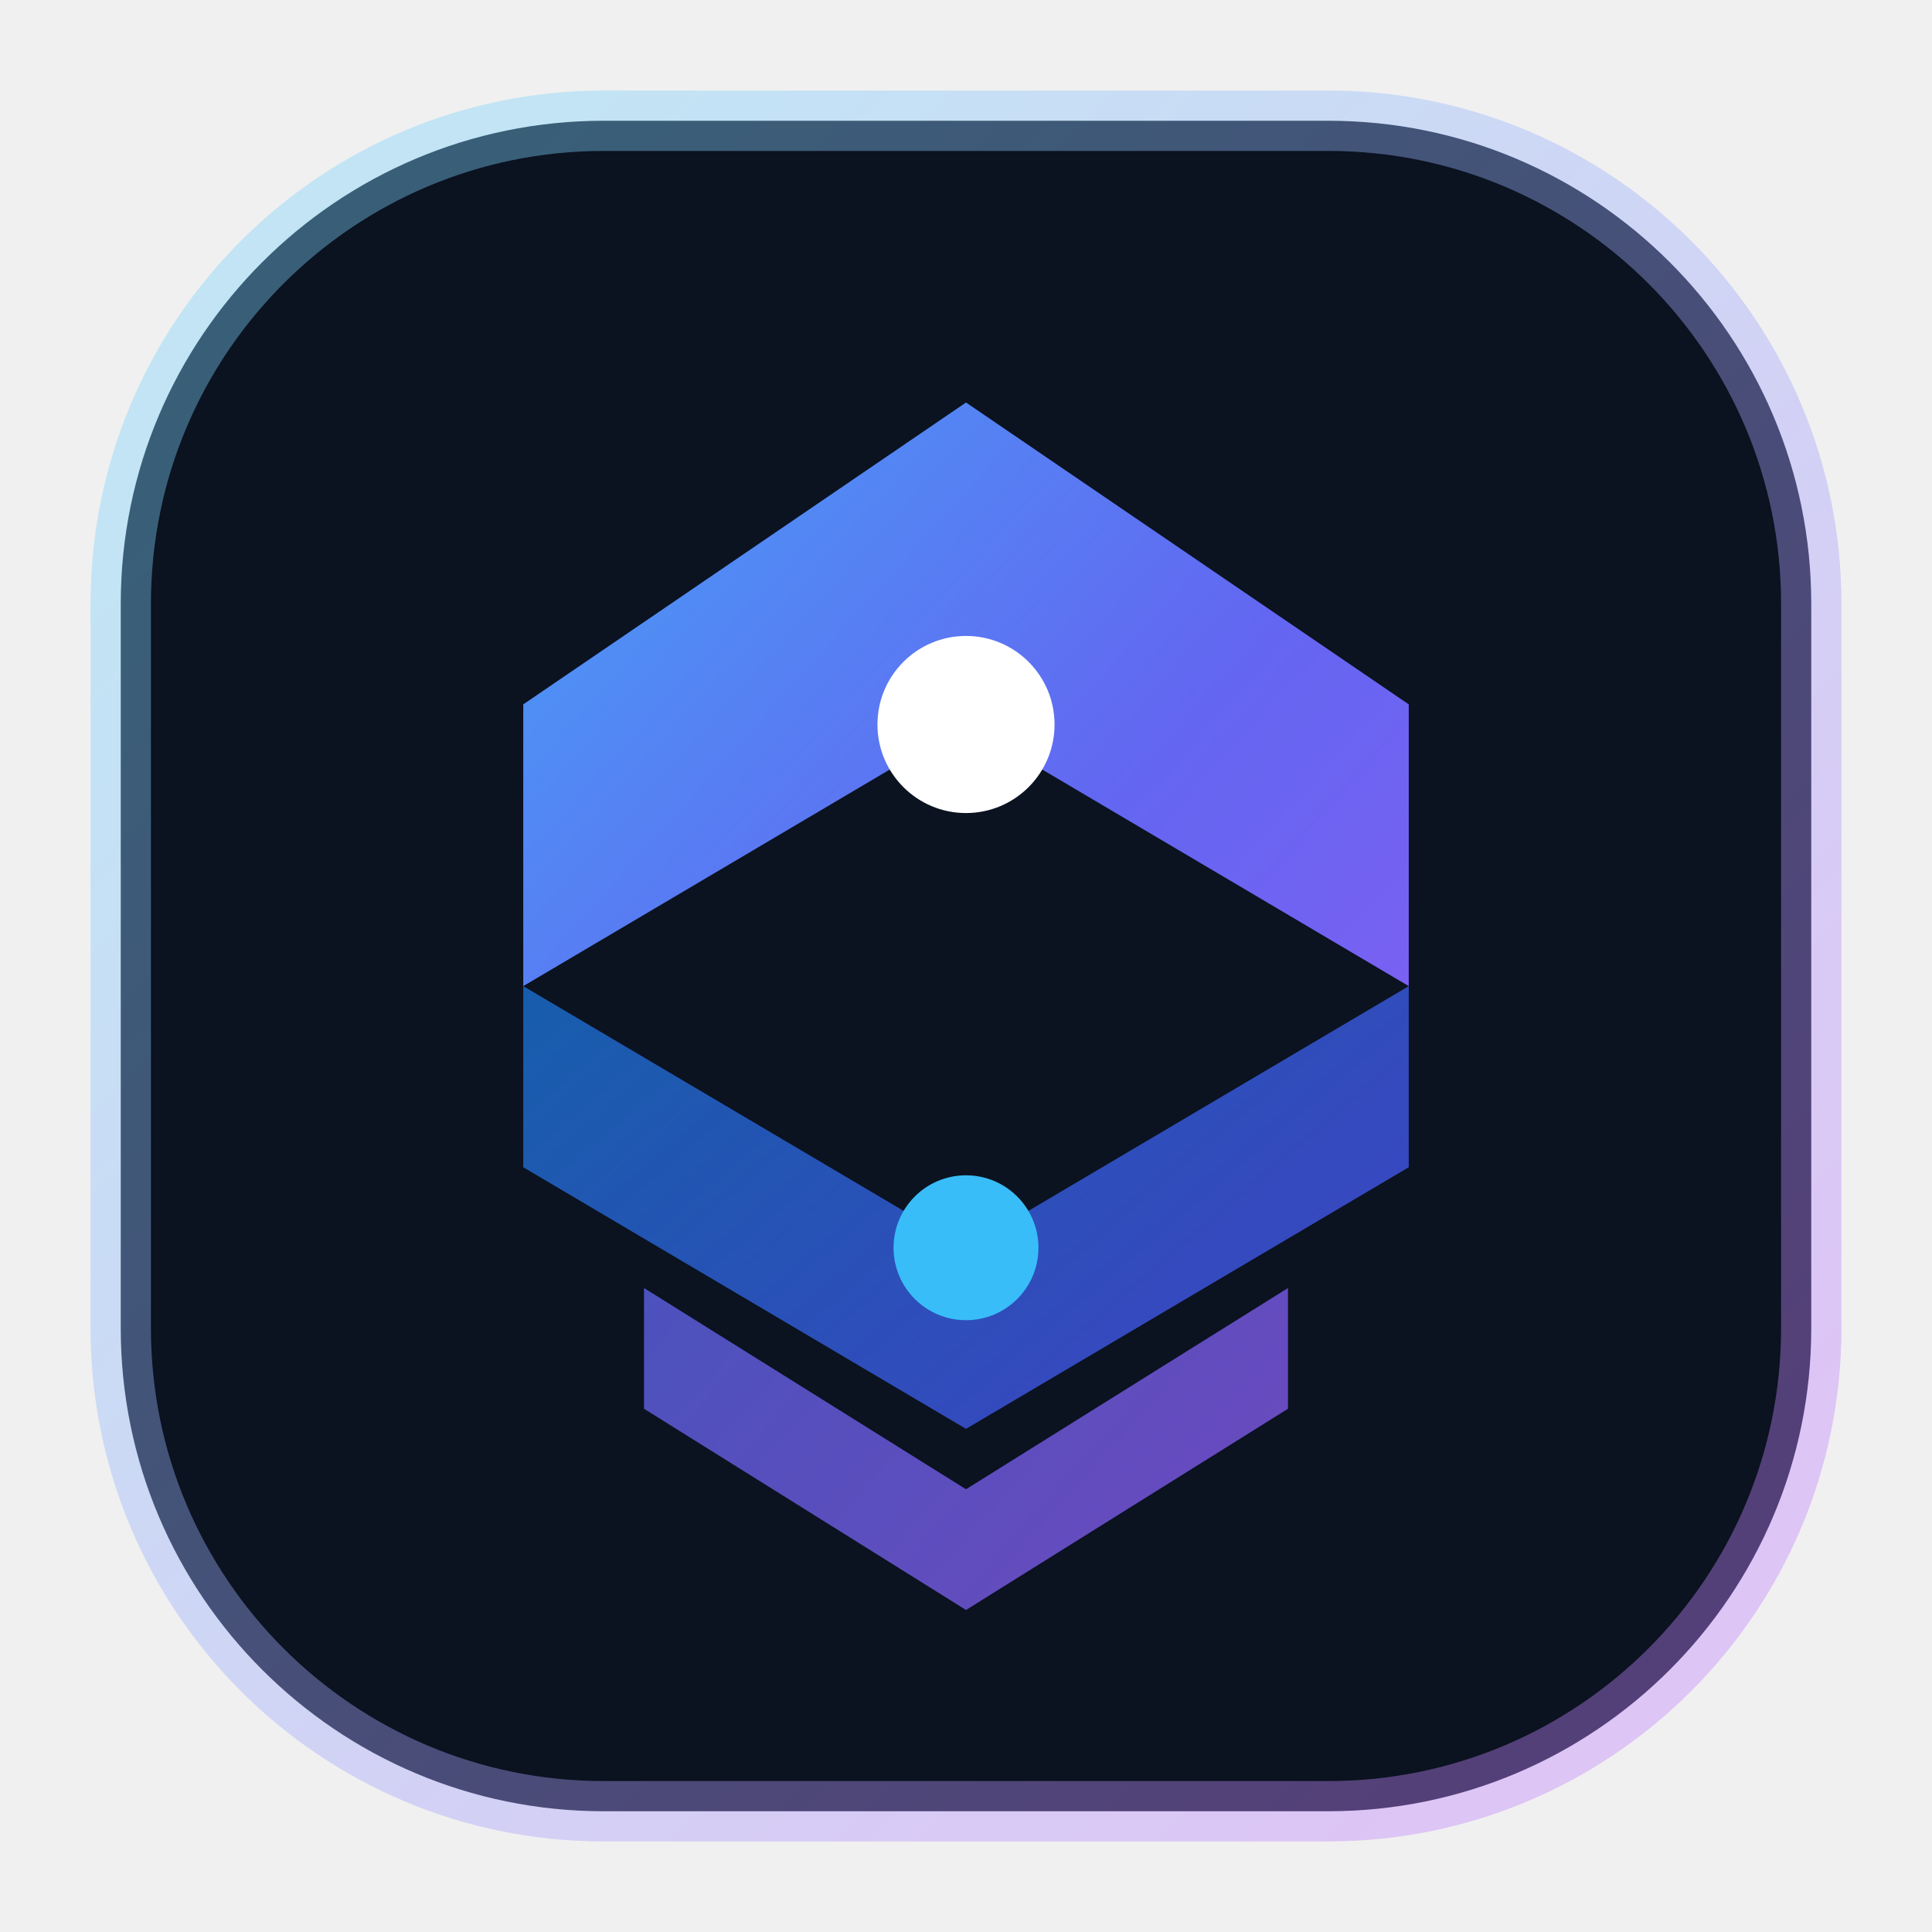
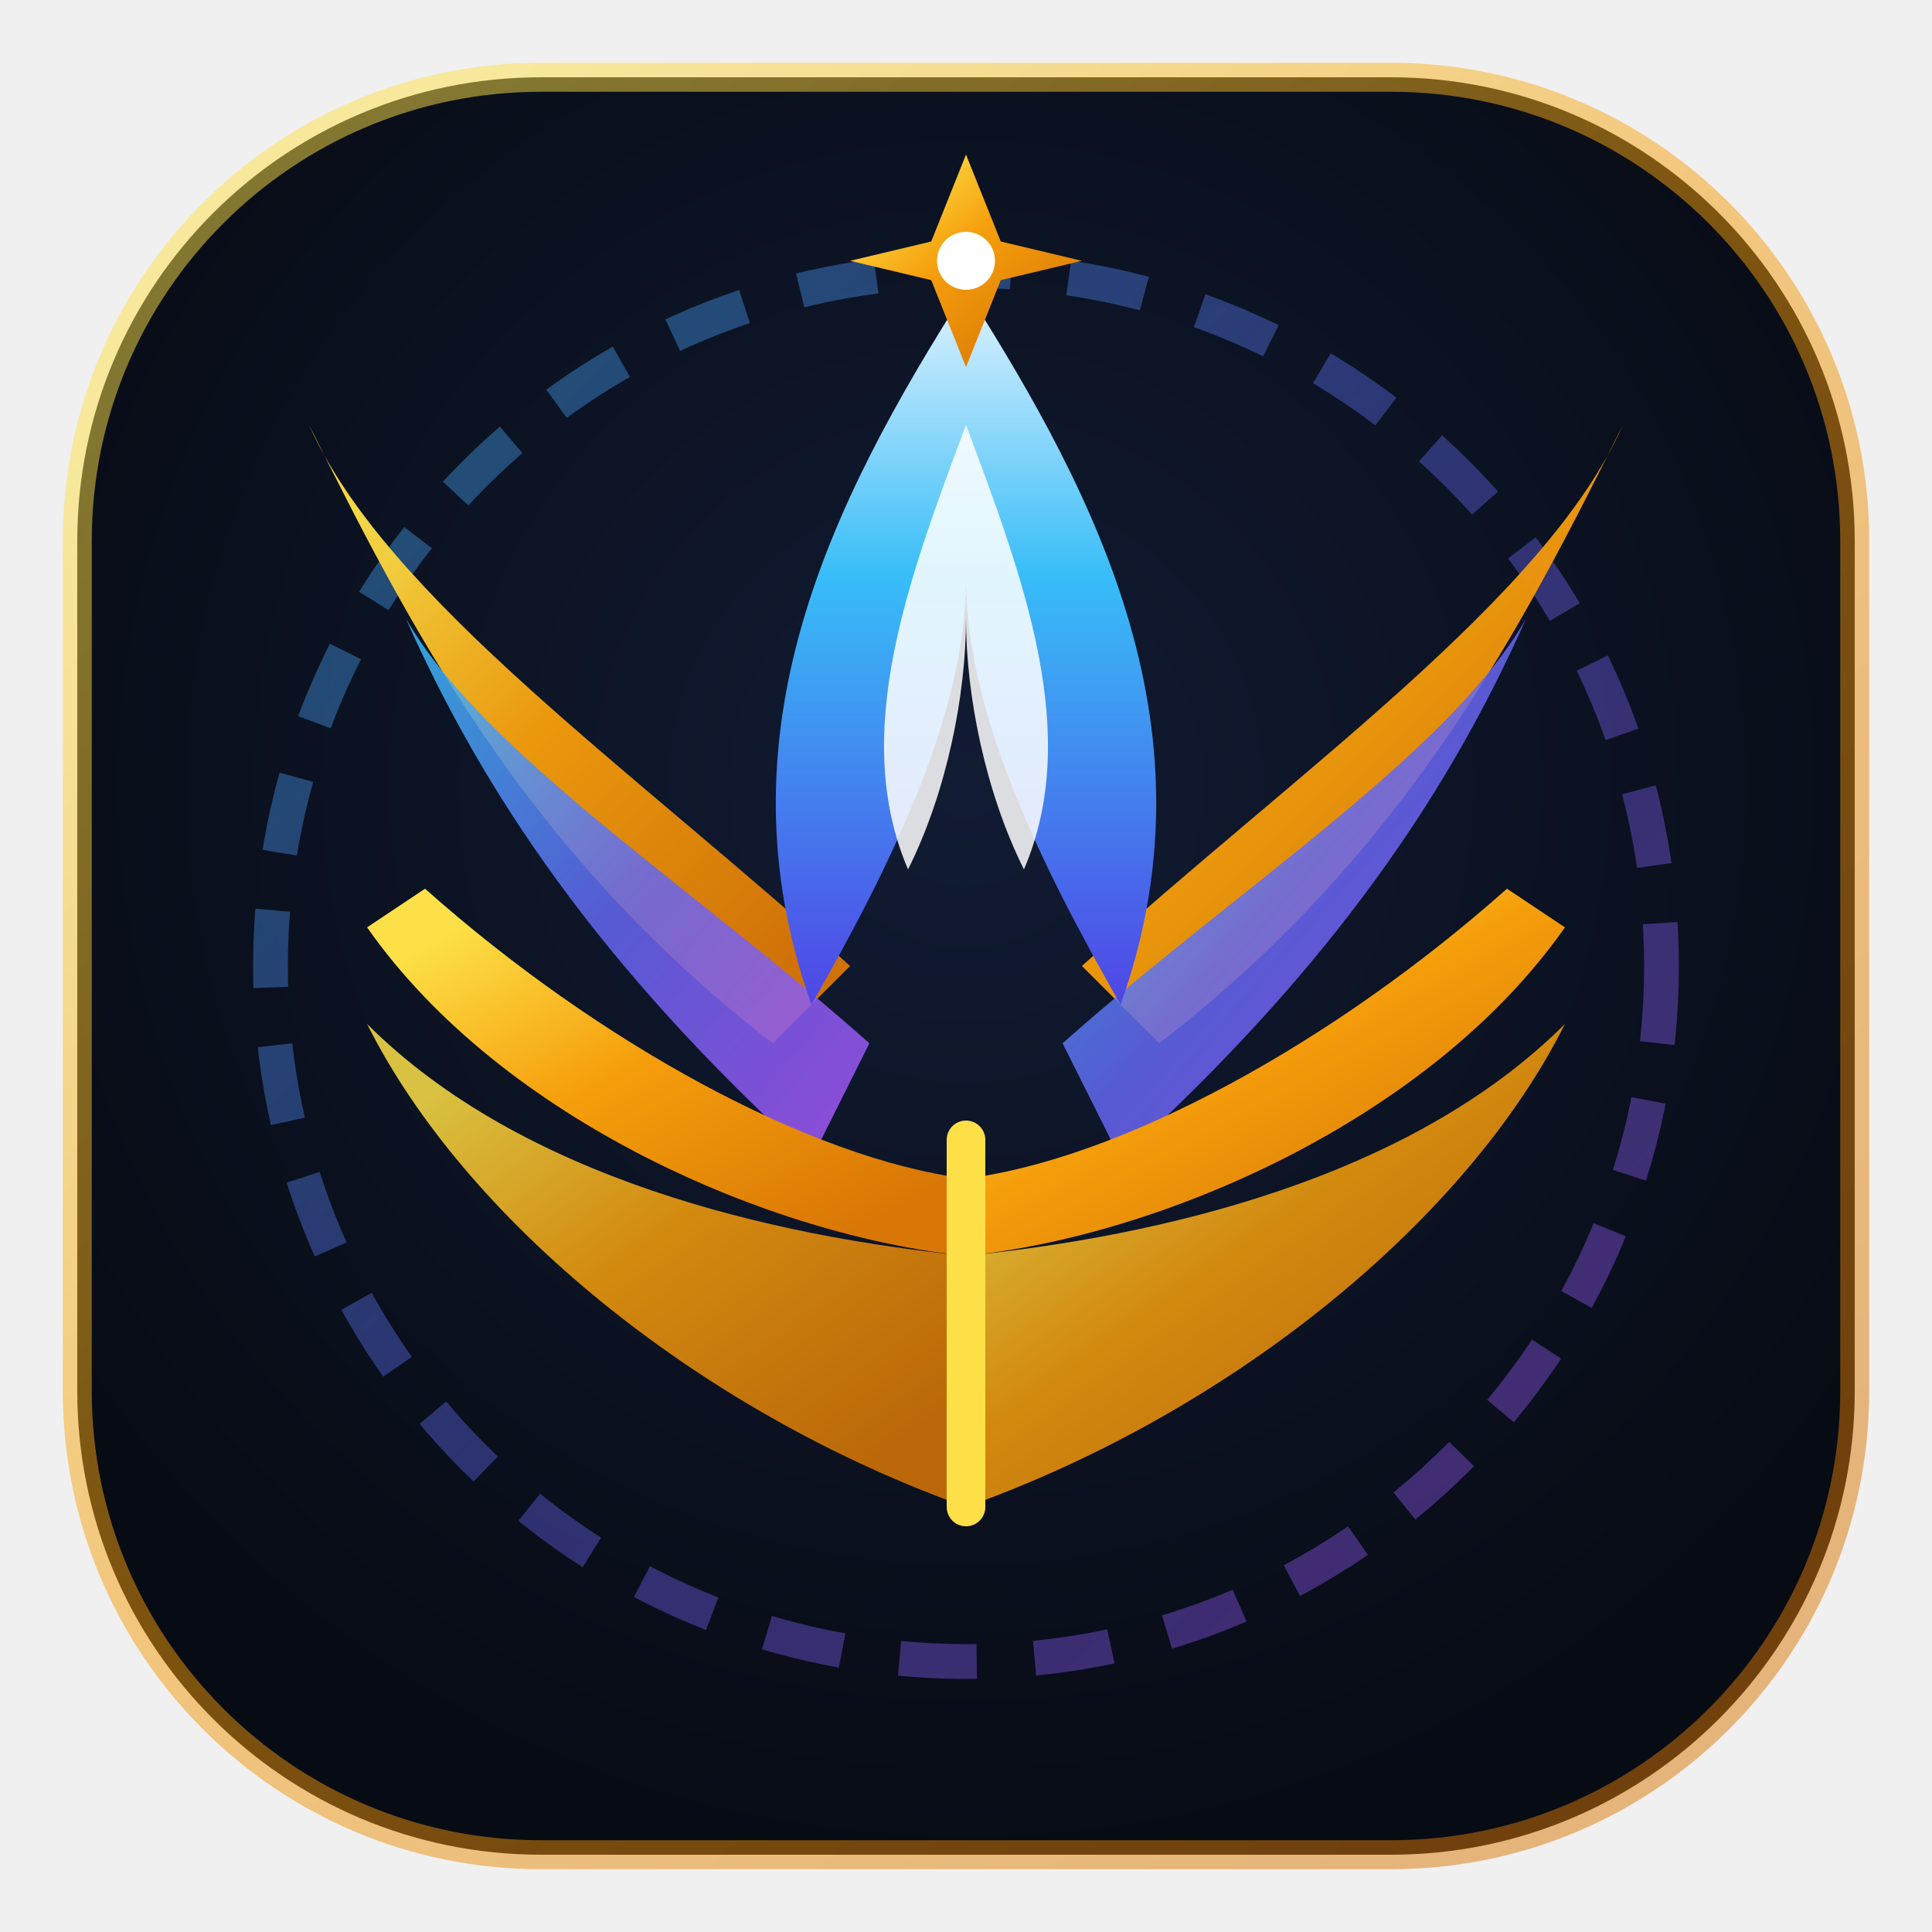
- <svg xmlns="http://www.w3.org/2000/svg" viewBox="0 0 48 48" fill="none">
+ <svg xmlns="http://www.w3.org/2000/svg" viewBox="0 0 100 100" fill="none">
  <defs>
-     <linearGradient id="scGradientA" x1="4" y1="6" x2="44" y2="42" gradientUnits="userSpaceOnUse">
+     <linearGradient id="solarGoldFav" x1="15%" y1="10%" x2="85%" y2="90%">
+       <stop offset="0%" stop-color="#FDE047" />
+       <stop offset="45%" stop-color="#F59E0B" />
+       <stop offset="100%" stop-color="#D97706" />
+     </linearGradient>
+     <linearGradient id="celestialAzureFav" x1="0%" y1="0%" x2="100%" y2="100%">
      <stop offset="0%" stop-color="#38BDF8" />
      <stop offset="50%" stop-color="#6366F1" />
      <stop offset="100%" stop-color="#A855F7" />
    </linearGradient>
-     <linearGradient id="scGradientB" x1="12" y1="10" x2="36" y2="38" gradientUnits="userSpaceOnUse">
-       <stop offset="0%" stop-color="#0284C7" stop-opacity="0.8" />
-       <stop offset="100%" stop-color="#4F46E5" stop-opacity="0.9" />
+     <linearGradient id="cyanFlameFav" x1="50%" y1="0%" x2="50%" y2="100%">
+       <stop offset="0%" stop-color="#E0F2FE" />
+       <stop offset="40%" stop-color="#38BDF8" />
+       <stop offset="100%" stop-color="#4F46E5" />
    </linearGradient>
-     <linearGradient id="scStrokeGlow" x1="8" y1="8" x2="40" y2="40" gradientUnits="userSpaceOnUse">
-       <stop offset="0%" stop-color="#7DD3FC" />
-       <stop offset="100%" stop-color="#C084FC" />
-     </linearGradient>
+     <radialGradient id="bgDepthFav" cx="50%" cy="40%" r="60%">
+       <stop offset="0%" stop-color="#111B33" />
+       <stop offset="100%" stop-color="#070B14" />
+     </radialGradient>
  </defs>
-   <rect x="3" y="3" width="42" height="42" rx="12" fill="#0B1220" stroke="url(#scStrokeGlow)" stroke-width="1.5" stroke-opacity="0.4" />
-   <path d="M24 10L35 17.5V24.5L24 18L13 24.5V17.5L24 10Z" fill="url(#scGradientA)" />
-   <path d="M13 24.5L24 31L35 24.5V29L24 35.5L13 29V24.5Z" fill="url(#scGradientB)" opacity="0.95" />
-   <path d="M16 32L24 37L32 32V35L24 40L16 35V32Z" fill="url(#scGradientA)" opacity="0.75" />
-   <circle cx="24" cy="18" r="2.2" fill="#FFFFFF" />
-   <circle cx="24" cy="31" r="1.8" fill="#38BDF8" />
+   <rect x="4" y="4" width="92" height="92" rx="24" fill="url(#bgDepthFav)" stroke="url(#solarGoldFav)" stroke-width="1.5" stroke-opacity="0.5" />
+   <circle cx="50" cy="50" r="36" stroke="url(#celestialAzureFav)" stroke-width="1.8" stroke-dasharray="4 3" opacity="0.4" />
+   <path d="M 44,50 C 33,40 20,31 16,22 C 21,32 27,44 40,54 Z" fill="url(#solarGoldFav)" opacity="0.95" />
+   <path d="M 45,54 C 36,46 25,39 21,32 C 25,41 31,50 42,60 Z" fill="url(#celestialAzureFav)" opacity="0.85" />
+   <path d="M 56,50 C 67,40 80,31 84,22 C 79,32 73,44 60,54 Z" fill="url(#solarGoldFav)" opacity="0.95" />
+   <path d="M 55,54 C 64,46 75,39 79,32 C 75,41 69,50 58,60 Z" fill="url(#celestialAzureFav)" opacity="0.85" />
+   <path d="M 50,65 C 40,64 26,58 19,48 L 22,46 C 31,54 42,60 50,61 Z" fill="url(#solarGoldFav)" />
+   <path d="M 50,65 C 40,64 27,61 19,53 C 24,63 36,73 50,78 Z" fill="url(#solarGoldFav)" opacity="0.85" />
+   <path d="M 50,65 C 60,64 74,58 81,48 L 78,46 C 69,54 58,60 50,61 Z" fill="url(#solarGoldFav)" />
+   <path d="M 50,65 C 60,64 73,61 81,53 C 76,63 64,73 50,78 Z" fill="url(#solarGoldFav)" opacity="0.85" />
+   <line x1="50" y1="59" x2="50" y2="78" stroke="#FDE047" stroke-width="2" stroke-linecap="round" />
+   <path d="M 50,15 C 43,26 37,38 42,52 C 46,45 50,37 50,30 C 50,37 54,45 58,52 C 63,38 57,26 50,15 Z" fill="url(#cyanFlameFav)" />
+   <path d="M 50,22 C 47,30 44,38 47,45 C 49,41 50,36 50,32 C 50,36 51,41 53,45 C 56,38 53,30 50,22 Z" fill="#FFFFFF" opacity="0.85" />
+   <polygon points="50,8 51.8,12.5 56,13.5 51.8,14.5 50,19 48.2,14.5 44,13.5 48.2,12.5" fill="url(#solarGoldFav)" />
+   <circle cx="50" cy="13.5" r="1.5" fill="#FFFFFF" />
</svg>
